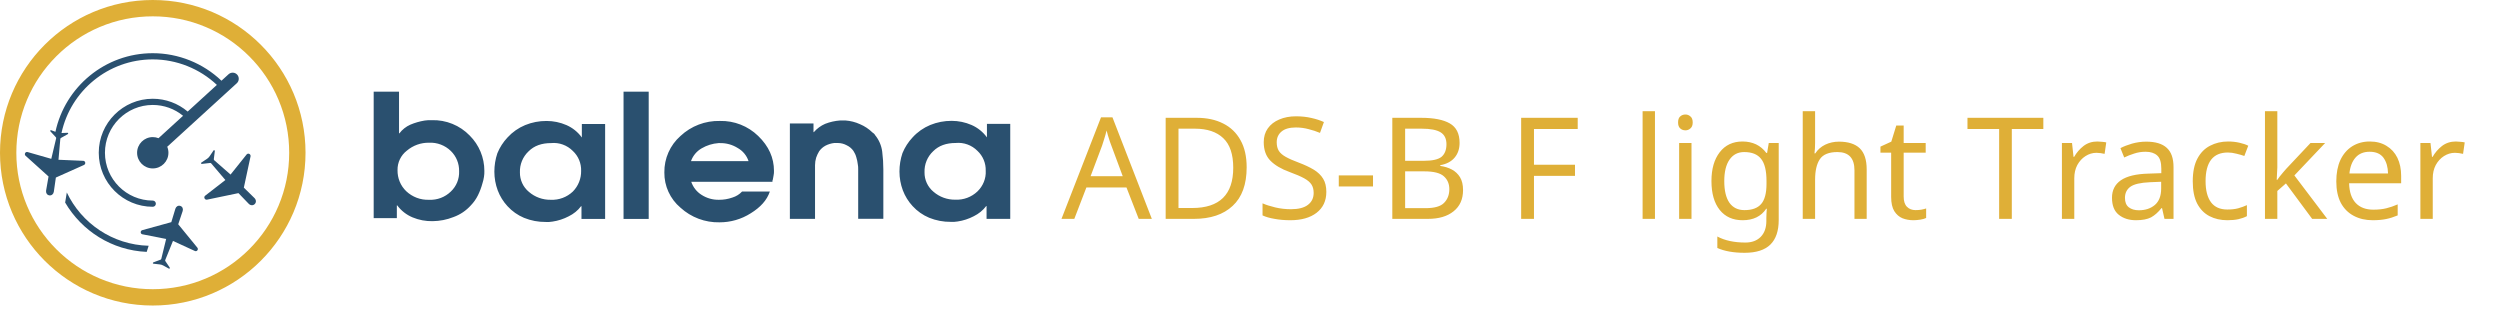
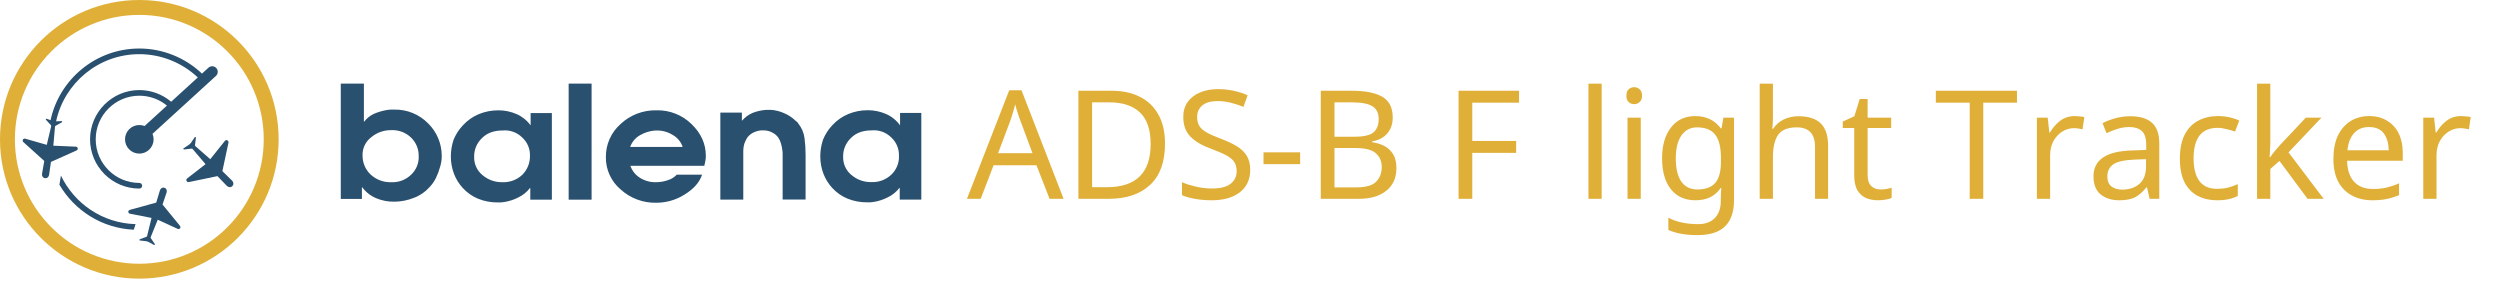
- <svg xmlns="http://www.w3.org/2000/svg" width="100%" height="100%" viewBox="0 0 259 32" version="1.1" xml:space="preserve" style="fill-rule:evenodd;clip-rule:evenodd;stroke-linejoin:round;stroke-miterlimit:2;">
+ <svg xmlns="http://www.w3.org/2000/svg" width="100%" height="100%" viewBox="0 0 284 32" version="1.1" xml:space="preserve" style="fill-rule:evenodd;clip-rule:evenodd;stroke-linejoin:round;stroke-miterlimit:2;">
  <g transform="matrix(1,0,0,1,-7.33893,-13.7342)">
    <path d="M46.052,23.23L48.678,23.23L48.678,27.547L48.718,27.547C49.012,27.158 49.401,26.85 49.846,26.652C50.32,26.451 50.816,26.308 51.324,26.224C51.441,26.224 51.596,26.184 51.724,26.184L52.074,26.184C53.549,26.139 54.976,26.718 56.002,27.779C56.974,28.747 57.52,30.063 57.519,31.435C57.525,31.643 57.512,31.851 57.479,32.057C57.446,32.281 57.393,32.502 57.323,32.718C57.209,33.147 57.052,33.564 56.856,33.963C56.665,34.349 56.416,34.704 56.116,35.013C55.628,35.557 55.014,35.971 54.327,36.219C53.634,36.495 52.895,36.64 52.149,36.647C51.442,36.66 50.74,36.528 50.087,36.257C49.453,35.994 48.901,35.563 48.492,35.012L48.452,35.012L48.452,36.334L46.052,36.334L46.052,23.23ZM49.495,29.337C48.868,29.817 48.507,30.569 48.523,31.36C48.511,32.178 48.823,32.965 49.418,33.538C50.056,34.144 50.912,34.466 51.791,34.432C52.629,34.473 53.447,34.162 54.047,33.576C54.623,33.034 54.936,32.267 54.903,31.476C54.921,30.688 54.611,29.926 54.047,29.376C53.447,28.79 52.629,28.479 51.791,28.52C50.951,28.505 50.137,28.795 49.496,29.337L49.495,29.337ZM69.993,36.417L67.58,36.417L67.58,35.095L67.54,35.095C67.203,35.545 66.763,35.895 66.256,36.145C65.733,36.419 65.168,36.603 64.584,36.69C64.467,36.69 64.35,36.73 64.234,36.73L63.884,36.73C63.111,36.738 62.344,36.593 61.628,36.302C60.977,36.029 60.393,35.617 59.916,35.096C59.477,34.622 59.134,34.067 58.905,33.462C58.673,32.84 58.555,32.181 58.555,31.517C58.554,30.869 58.659,30.225 58.866,29.611C59.113,29.007 59.469,28.453 59.916,27.978C60.424,27.421 61.048,26.983 61.744,26.694C62.448,26.407 63.201,26.261 63.961,26.266C64.67,26.265 65.373,26.411 66.023,26.694C66.659,26.972 67.21,27.416 67.618,27.978L67.618,26.578L70.03,26.578L70.03,36.418L69.993,36.417ZM67.543,31.437C67.569,30.659 67.256,29.906 66.687,29.375C66.092,28.775 65.267,28.475 64.431,28.558C63.459,28.558 62.681,28.83 62.098,29.414C61.5,29.977 61.173,30.771 61.203,31.592C61.19,32.372 61.533,33.118 62.137,33.615C62.763,34.155 63.567,34.447 64.393,34.432C65.243,34.473 66.073,34.163 66.688,33.576C67.25,33.007 67.558,32.235 67.544,31.436L67.543,31.437ZM71.938,23.23L74.544,23.23L74.544,36.416L71.938,36.416L71.938,23.23ZM78.938,32.526C79.124,33.107 79.51,33.603 80.027,33.926C80.56,34.268 81.183,34.444 81.817,34.432C82.294,34.437 82.768,34.358 83.217,34.199C83.602,34.081 83.95,33.867 84.217,33.577L87.095,33.577C86.795,34.472 86.123,35.211 85.111,35.833C84.146,36.446 83.026,36.77 81.883,36.767C80.39,36.8 78.941,36.256 77.838,35.25C76.762,34.344 76.148,33.001 76.166,31.594C76.146,30.153 76.757,28.774 77.838,27.821C78.942,26.786 80.41,26.227 81.922,26.265C83.399,26.228 84.831,26.79 85.889,27.821C86.978,28.871 87.523,30.077 87.523,31.438C87.529,31.595 87.516,31.752 87.483,31.905C87.443,32.06 87.443,32.205 87.405,32.333C87.405,32.373 87.365,32.411 87.365,32.45L87.365,32.567L78.925,32.567L78.938,32.526ZM84.888,30.426C84.696,29.846 84.293,29.361 83.76,29.064C83.213,28.722 82.577,28.546 81.932,28.559L81.776,28.559C81.158,28.603 80.559,28.79 80.026,29.104C79.514,29.399 79.123,29.868 78.926,30.426L84.888,30.426ZM89.17,26.526L91.617,26.526L91.617,27.42L91.657,27.42C91.977,27.051 92.376,26.758 92.824,26.564C93.322,26.37 93.847,26.252 94.38,26.214L94.924,26.214C95.449,26.251 95.963,26.383 96.441,26.603C96.919,26.805 97.355,27.095 97.725,27.459C97.765,27.499 97.842,27.537 97.88,27.576C97.928,27.62 97.968,27.673 97.997,27.731C98.4,28.22 98.657,28.814 98.736,29.443C98.815,30.062 98.854,30.686 98.853,31.31L98.853,36.405L96.247,36.405L96.247,31.27C96.253,31.101 96.24,30.931 96.208,30.765C96.179,30.514 96.127,30.267 96.053,30.026C95.989,29.789 95.883,29.566 95.753,29.366C95.575,29.114 95.333,28.913 95.053,28.783C94.778,28.634 94.472,28.554 94.159,28.55L93.759,28.55C93.447,28.586 93.144,28.679 92.864,28.822C92.601,28.962 92.375,29.162 92.204,29.405C92.077,29.614 91.973,29.835 91.893,30.066C91.816,30.318 91.777,30.58 91.776,30.844L91.776,36.406L89.17,36.406L89.17,26.526ZM111.959,36.406L109.547,36.406L109.547,35.084L109.507,35.084C109.17,35.534 108.73,35.884 108.223,36.134C107.7,36.408 107.135,36.592 106.551,36.679C106.434,36.679 106.318,36.719 106.201,36.719L105.851,36.719C105.078,36.727 104.311,36.582 103.595,36.291C102.944,36.018 102.36,35.606 101.884,35.085C101.445,34.611 101.102,34.056 100.873,33.451C100.641,32.829 100.523,32.17 100.523,31.506C100.522,30.858 100.627,30.214 100.834,29.6C101.081,28.996 101.437,28.442 101.884,27.967C102.392,27.41 103.016,26.972 103.712,26.683C104.416,26.396 105.169,26.25 105.929,26.255C106.638,26.254 107.341,26.4 107.991,26.683C108.627,26.961 109.178,27.405 109.586,27.967L109.586,26.567L112,26.567L112,36.407L111.959,36.406ZM109.459,31.426C109.485,30.648 109.172,29.895 108.603,29.364C108.008,28.764 107.183,28.464 106.347,28.547C105.375,28.547 104.597,28.819 104.014,29.403C103.416,29.966 103.089,30.76 103.119,31.581C103.106,32.361 103.449,33.107 104.053,33.604C104.679,34.144 105.483,34.436 106.309,34.421C107.159,34.462 107.989,34.152 108.604,33.565C109.181,33.007 109.504,32.228 109.46,31.425L109.459,31.426Z" style="fill:rgb(42,80,111);fill-rule:nonzero;" />
  </g>
  <g transform="matrix(0.0641971,0,0,0.0641971,-0.364704,-0.192784)">
    <path d="M252.209,3.003C116.055,3.003 5.681,113.378 5.681,249.531C5.681,385.685 116.056,496.059 252.209,496.059C388.363,496.059 498.738,385.685 498.738,249.531C498.738,113.378 388.364,3.003 252.209,3.003ZM407.887,405.21C387.659,425.438 364.112,441.315 337.898,452.403C310.773,463.876 281.942,469.694 252.209,469.694C222.476,469.694 193.646,463.876 166.521,452.403C140.307,441.315 116.759,425.437 96.531,405.21C76.303,384.981 60.425,361.435 49.338,335.221C37.865,308.095 32.047,279.265 32.047,249.532C32.047,219.799 37.864,190.969 49.338,163.844C60.425,137.63 76.304,114.082 96.531,93.855C116.759,73.627 140.307,57.749 166.521,46.662C193.646,35.188 222.477,29.371 252.209,29.371C281.942,29.371 310.772,35.188 337.898,46.662C364.112,57.749 387.66,73.628 407.887,93.855C428.115,114.083 443.993,137.63 455.081,163.844C466.554,190.969 472.372,219.799 472.372,249.532C472.372,279.265 466.555,308.095 455.081,335.221C443.994,361.435 428.115,384.981 407.887,405.21Z" style="fill:rgb(223,175,55);fill-rule:nonzero;" />
  </g>
  <g transform="matrix(0.0641971,0,0,0.0641971,-0.364704,-0.192784)">
    <path d="M399.182,305.834L410.019,255.334C410.62,251.871 406.47,249.544 403.938,251.98C403.919,251.999 403.848,252.069 403.829,252.087L377.754,284.708L351.406,261.611C350.908,261.157 350.661,260.491 350.743,259.822L352.347,246.796C352.476,245.717 351.17,244.871 350.429,245.608C350.423,245.614 350.402,245.635 350.397,245.64L344.009,255.117C342.894,256.771 341.465,258.19 339.803,259.292L330.38,265.543C330.374,265.548 330.369,265.554 330.363,265.56C329.622,266.296 330.427,267.64 331.508,267.517L344.724,265.994C345.391,265.918 346.055,266.168 346.504,266.668L369.38,293.504L336.5,319.031C336.481,319.051 336.463,319.068 336.445,319.088C333.993,321.607 336.262,325.803 339.728,325.223L390.49,314.656L407.088,331.895C409.85,334.672 413.976,335.09 416.755,332.329C419.533,329.566 419.139,325.437 416.377,322.659L399.182,305.834Z" style="fill:rgb(42,80,111);fill-rule:nonzero;" />
  </g>
  <g transform="matrix(0.0641971,0,0,0.0641971,-0.364704,-0.192784)">
    <path d="M293.303,364.935L300.488,343.542C301.608,340.022 300.159,336.39 296.639,335.27C293.118,334.151 289.838,336.279 288.718,339.798L282.141,361.509L235.187,374.448C232.03,375.455 231.891,379.938 235.032,380.995C235.055,381.003 235.146,381.032 235.169,381.04L273.811,388.633L265.975,420.731C265.812,421.345 265.363,421.841 264.768,422.064L253.175,426.399C252.216,426.761 252.078,428.222 253.017,428.521C253.024,428.523 253.051,428.531 253.058,428.534L263.766,429.747C265.635,429.959 267.444,430.536 269.09,431.445L278.423,436.602C278.43,436.604 278.437,436.607 278.444,436.609C279.382,436.908 280.155,435.648 279.582,434.798L272.55,424.409C272.195,423.885 272.115,423.221 272.337,422.627L284.813,391.804L320.488,408.179C320.511,408.186 320.535,408.193 320.558,408.2C323.732,409.153 326.254,405.427 324.258,402.781L293.303,364.935Z" style="fill:rgb(42,80,111);fill-rule:nonzero;" />
  </g>
  <g transform="matrix(0.0641971,0,0,0.0641971,-0.364704,-0.192784)">
    <path d="M140.428,262.553C140.403,262.549 140.307,262.533 140.282,262.53L100.055,260.825L103.016,227.174C103.085,226.528 103.463,225.957 104.029,225.64L115.076,219.468C115.989,218.953 115.903,217.456 114.908,217.299C114.901,217.298 114.872,217.293 114.865,217.292L104.933,217.679C119.59,149.843 180.052,98.855 252.209,98.855C290.645,98.855 327.844,113.762 355.684,140.026L308.561,183.042C292.922,169.78 273.016,162.372 252.208,162.372C204.147,162.372 165.046,201.473 165.046,249.533C165.046,297.595 204.147,336.695 252.208,336.695C254.969,336.695 257.208,334.457 257.208,331.695C257.208,328.933 254.969,326.695 252.208,326.695C209.661,326.695 175.046,292.08 175.046,249.533C175.046,206.986 209.661,172.372 252.208,172.372C270.191,172.372 287.413,178.627 301.104,189.849L261.489,226.011C258.615,224.876 255.486,224.245 252.208,224.245C238.242,224.245 226.92,235.567 226.92,249.533C226.92,263.5 238.242,274.821 252.208,274.821C266.175,274.821 277.497,263.5 277.497,249.533C277.497,246.091 276.807,242.81 275.56,239.819L387.801,137.361C391.8,133.712 392.085,127.454 388.435,123.456C384.786,119.458 378.528,119.173 374.53,122.822L363.091,133.264C333.346,104.942 293.445,88.855 252.209,88.855C175.218,88.855 110.717,143.292 95.134,215.692L87.983,213.056C87.976,213.055 87.968,213.054 87.961,213.053C86.966,212.896 86.38,214.287 87.09,215.058L95.802,224.471C96.242,224.948 96.424,225.606 96.292,226.241L88.445,259.321L49.86,248.28C49.835,248.276 49.81,248.272 49.785,248.269C46.43,247.796 44.456,251.952 46.882,254.317L84.015,287.788L80.057,310.517C79.469,314.248 81.495,317.696 85.225,318.284C88.955,318.872 91.943,316.215 92.532,312.483L95.826,289.524L141.283,269.193C144.319,267.688 143.766,263.135 140.428,262.553Z" style="fill:rgb(42,80,111);fill-rule:nonzero;" />
  </g>
  <g transform="matrix(0.0641971,0,0,0.0641971,-0.364704,-0.192784)">
    <path d="M113.494,313.633L110.817,329.877C137.524,375.52 186.112,406.996 242.406,409.491L245.584,399.603C187.117,398.062 137.139,363.202 113.494,313.633Z" style="fill:rgb(42,80,111);fill-rule:nonzero;" />
  </g>
-   <g transform="matrix(1,0,0,1,84.7047,-29.8762)">
-     <text x="25.267px" y="52.55px" style="font-family:'ArialRoundedMTBold', 'Arial Rounded MT Bold', sans-serif;font-size:14.667px;fill:rgb(223,175,55);">ADS-B F<tspan x="84.22px 88.195px " y="52.55px 52.55px ">li</tspan>ght T<tspan x="127.662px 133.72px 142.436px 150.593px 158.441px 167.157px " y="52.55px 52.55px 52.55px 52.55px 52.55px 52.55px ">racker</tspan>
-     </text>
+   <g transform="matrix(1.17269,0,0,1.17269,80.2179,-39.0391)">
+     <g transform="matrix(1,0,0,1,25.267,52.55)">
+       <text x="0px" y="0px" style="font-family:'ArialRoundedMTBold', 'Arial Rounded MT Bold', sans-serif;font-size:14.667px;fill:rgb(223,175,55);">ADS-B F</text>
+     </g>
+     <g transform="matrix(1,0,0,1,84.22,52.55)">
+       <text x="0px" y="0px" style="font-family:'ArialRoundedMTBold', 'Arial Rounded MT Bold', sans-serif;font-size:14.667px;fill:rgb(223,175,55);">light T</text>
+     </g>
+     <g transform="matrix(1,0,0,1,127.662,52.55)">
+       <text x="0px" y="0px" style="font-family:'ArialRoundedMTBold', 'Arial Rounded MT Bold', sans-serif;font-size:14.667px;fill:rgb(223,175,55);">r<tspan x="6.059px 14.774px 22.932px 30.781px 39.496px " y="0px 0px 0px 0px 0px ">acker</tspan>
+       </text>
+     </g>
  </g>
</svg>
